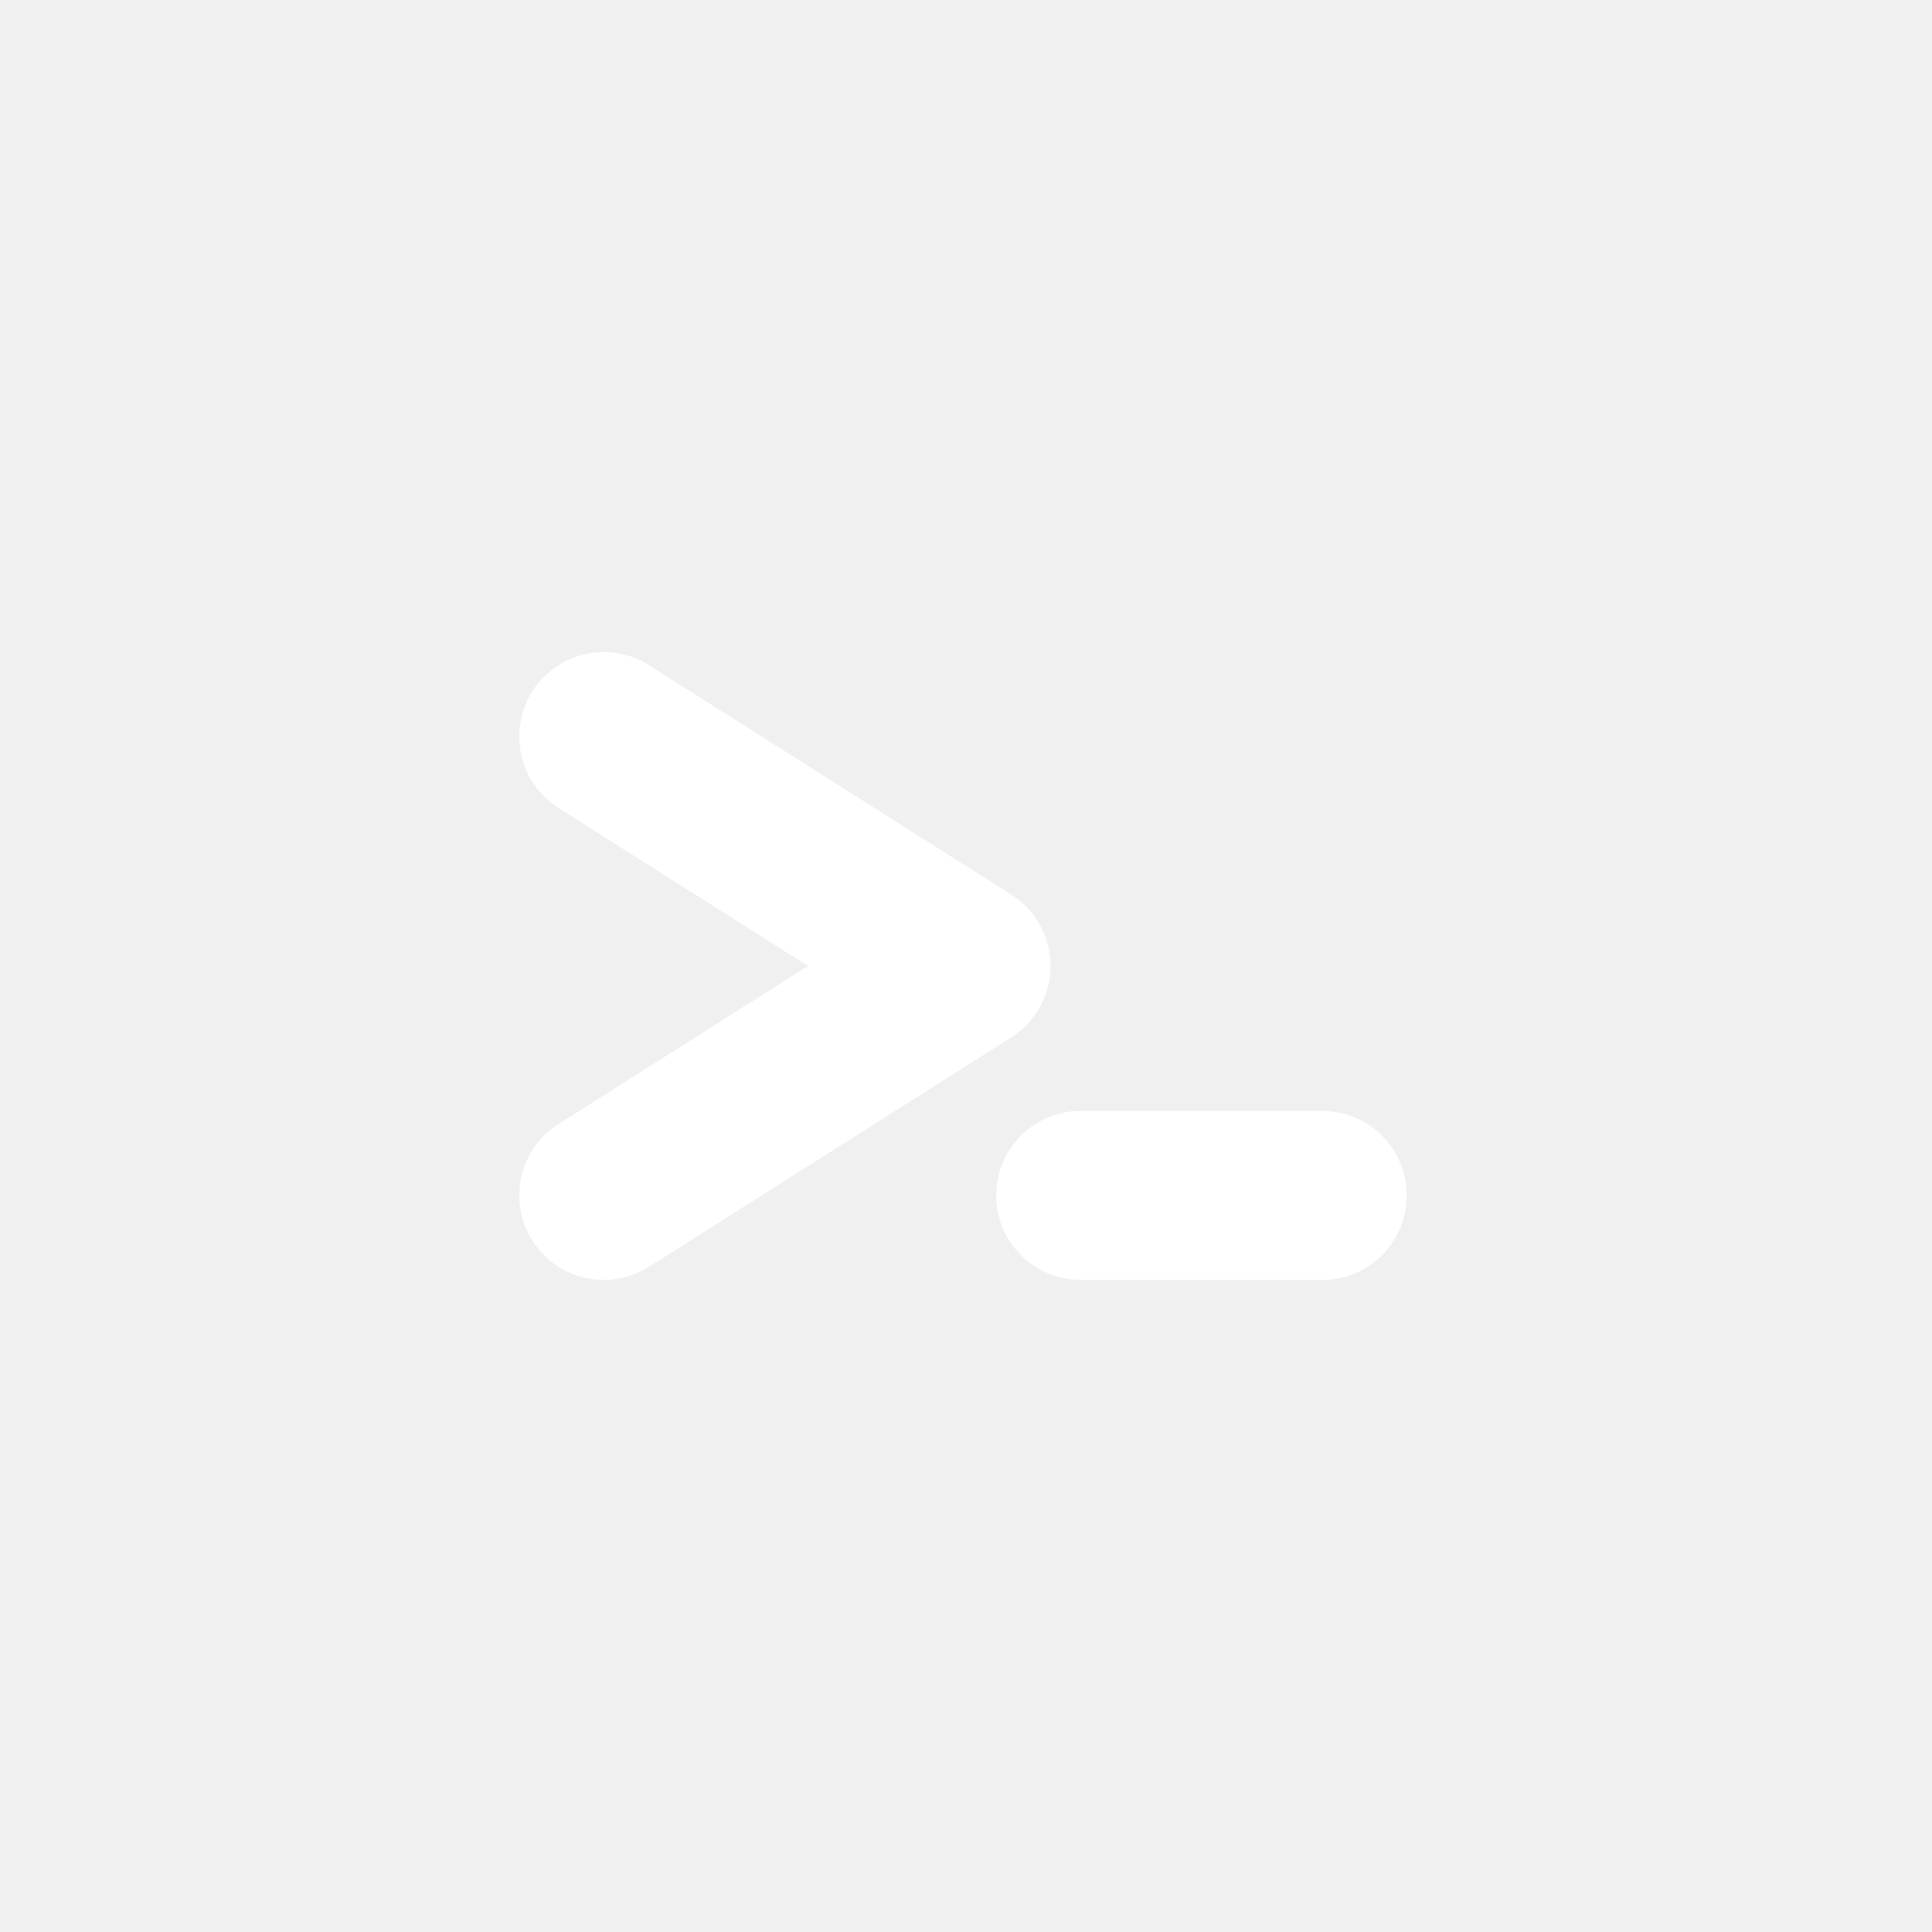
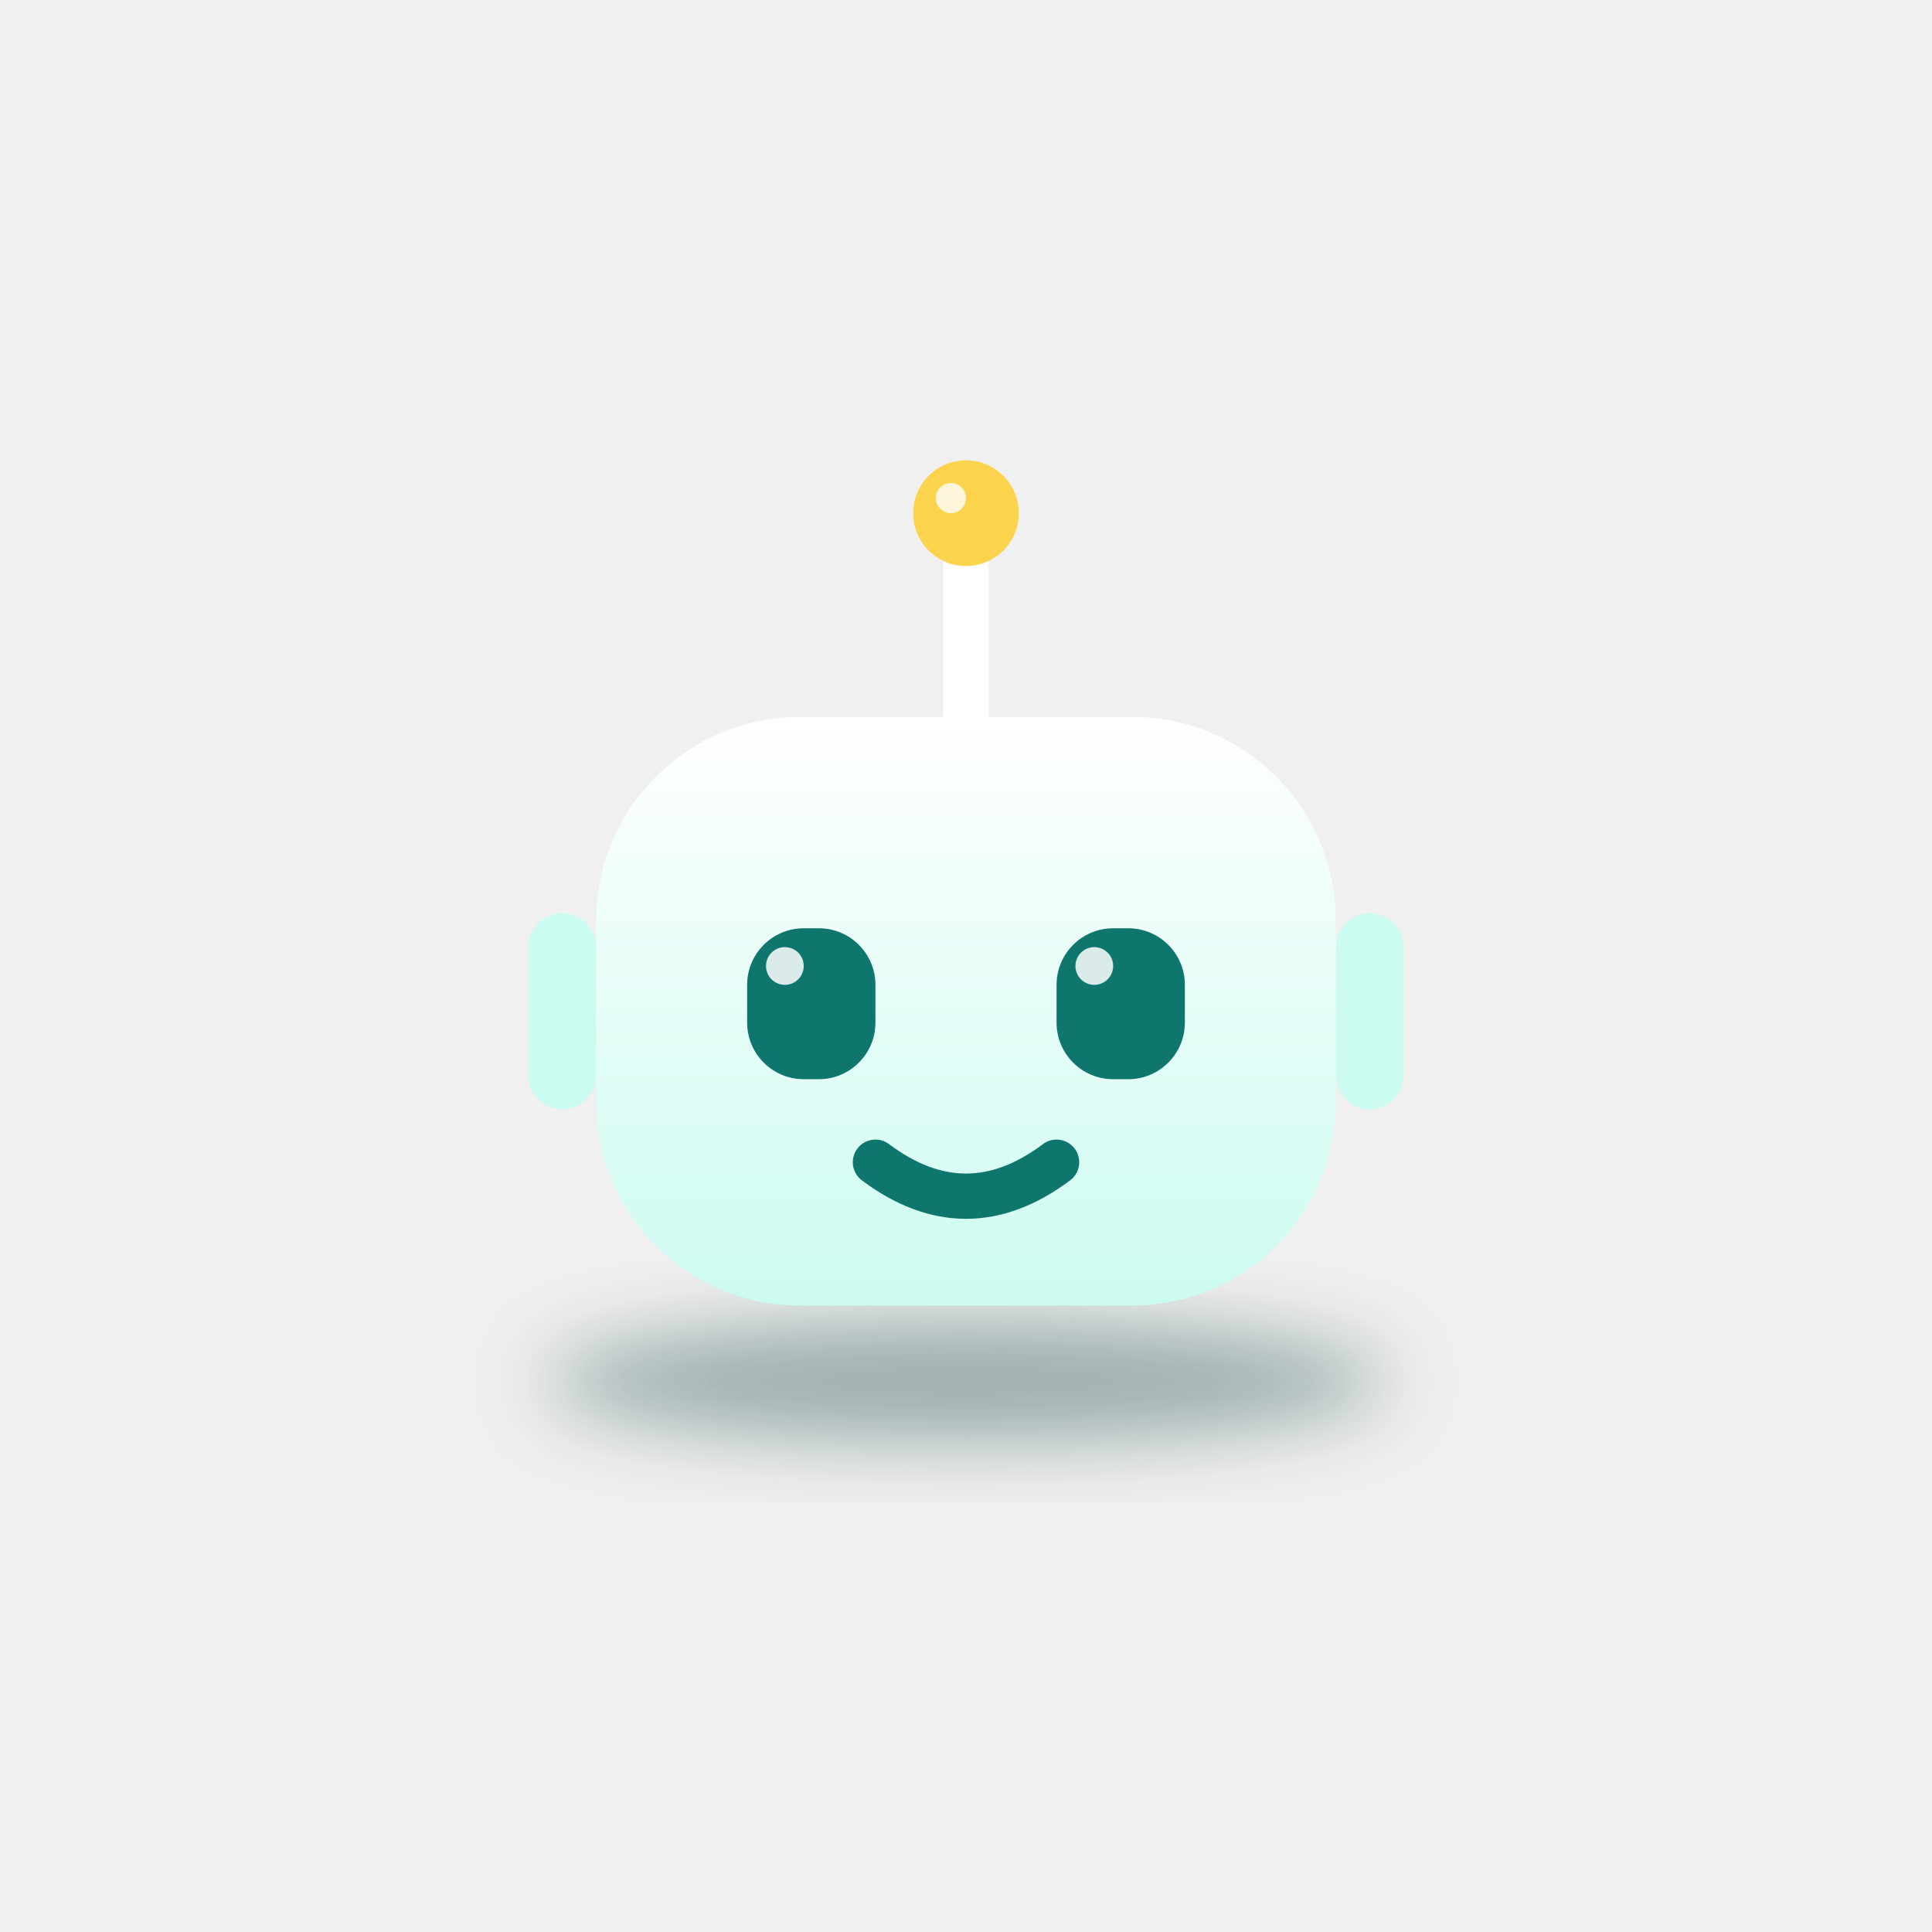
<svg xmlns="http://www.w3.org/2000/svg" width="512" height="512" viewBox="0 0 512 512">
-   <g fill="none" stroke="#FFFFFF" stroke-width="56" stroke-linecap="round" stroke-linejoin="round" transform="translate(256 256) scale(0.8) translate(-256 -256)">
-     <path d="M136 180 L256 256 L136 332" />
-     <path d="M294 332 L374 332" />
-   </g>
+   <defs>
+     <linearGradient id="head" x1="0" y1="0" x2="0" y2="1">
+       <stop offset="0" stop-color="#FFFFFF" />
+       <stop offset="1" stop-color="#CCFBF1" />
+     </linearGradient>
+     <filter id="soft" x="-50%" y="-50%" width="200%" height="200%">
+       <feGaussianBlur stdDeviation="10" />
+     </filter>
+   </defs>
+   <ellipse cx="256" cy="366" rx="112" ry="16" fill="#042F2E" opacity="0.35" filter="url(#soft)" />
+   <rect x="140" y="242" width="18" height="52" rx="9" fill="#CCFBF1" />
+   <rect x="354" y="242" width="18" height="52" rx="9" fill="#CCFBF1" />
+   <line x1="256" y1="190" x2="256" y2="150" stroke="#FFFFFF" stroke-width="12" stroke-linecap="round" />
+   <circle cx="256" cy="136" r="14" fill="#FCD34D" />
+   <circle cx="252" cy="132" r="4" fill="#FFFFFF" opacity="0.8" />
+   <rect x="158" y="190" width="196" height="156" rx="54" fill="url(#head)" />
+   <rect x="198" y="246" width="34" height="40" rx="15" fill="#0F766E" />
+   <rect x="280" y="246" width="34" height="40" rx="15" fill="#0F766E" />
+   <circle cx="208" cy="256" r="5" fill="#FFFFFF" opacity="0.85" />
+   <circle cx="290" cy="256" r="5" fill="#FFFFFF" opacity="0.85" />
+   <path d="M232 308 Q256 326 280 308" fill="none" stroke="#0F766E" stroke-width="12" stroke-linecap="round" />
</svg>
